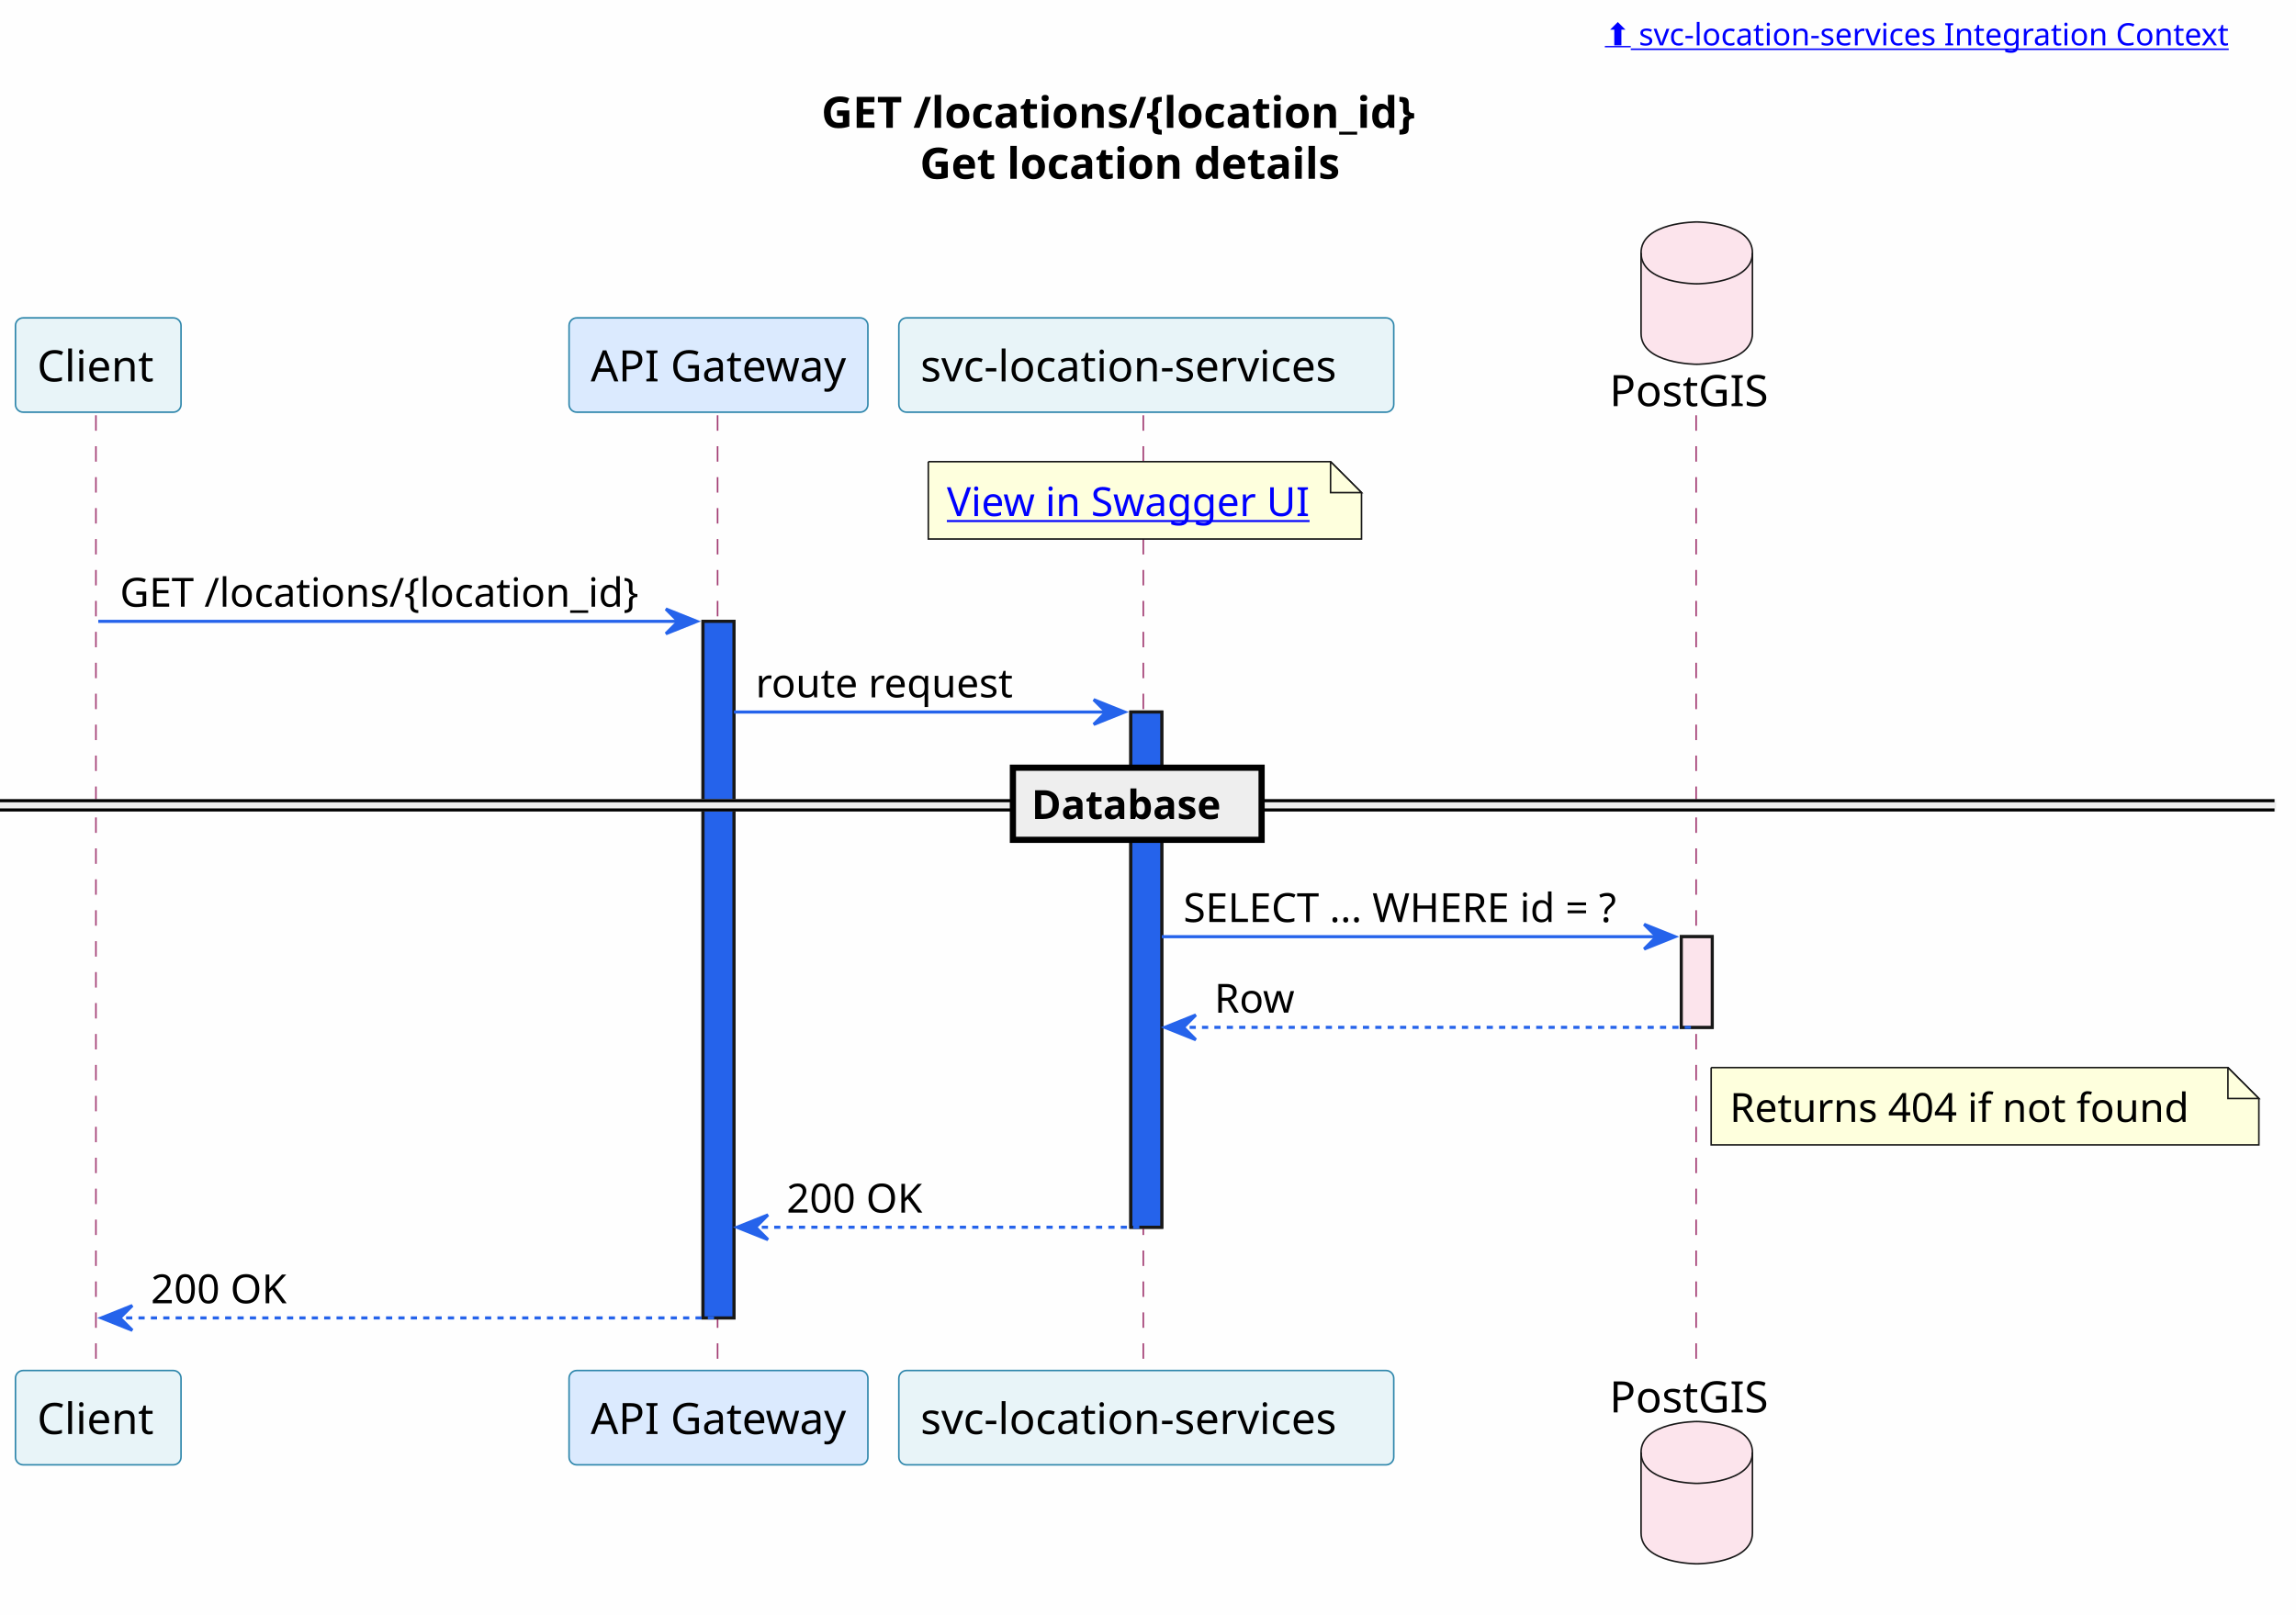
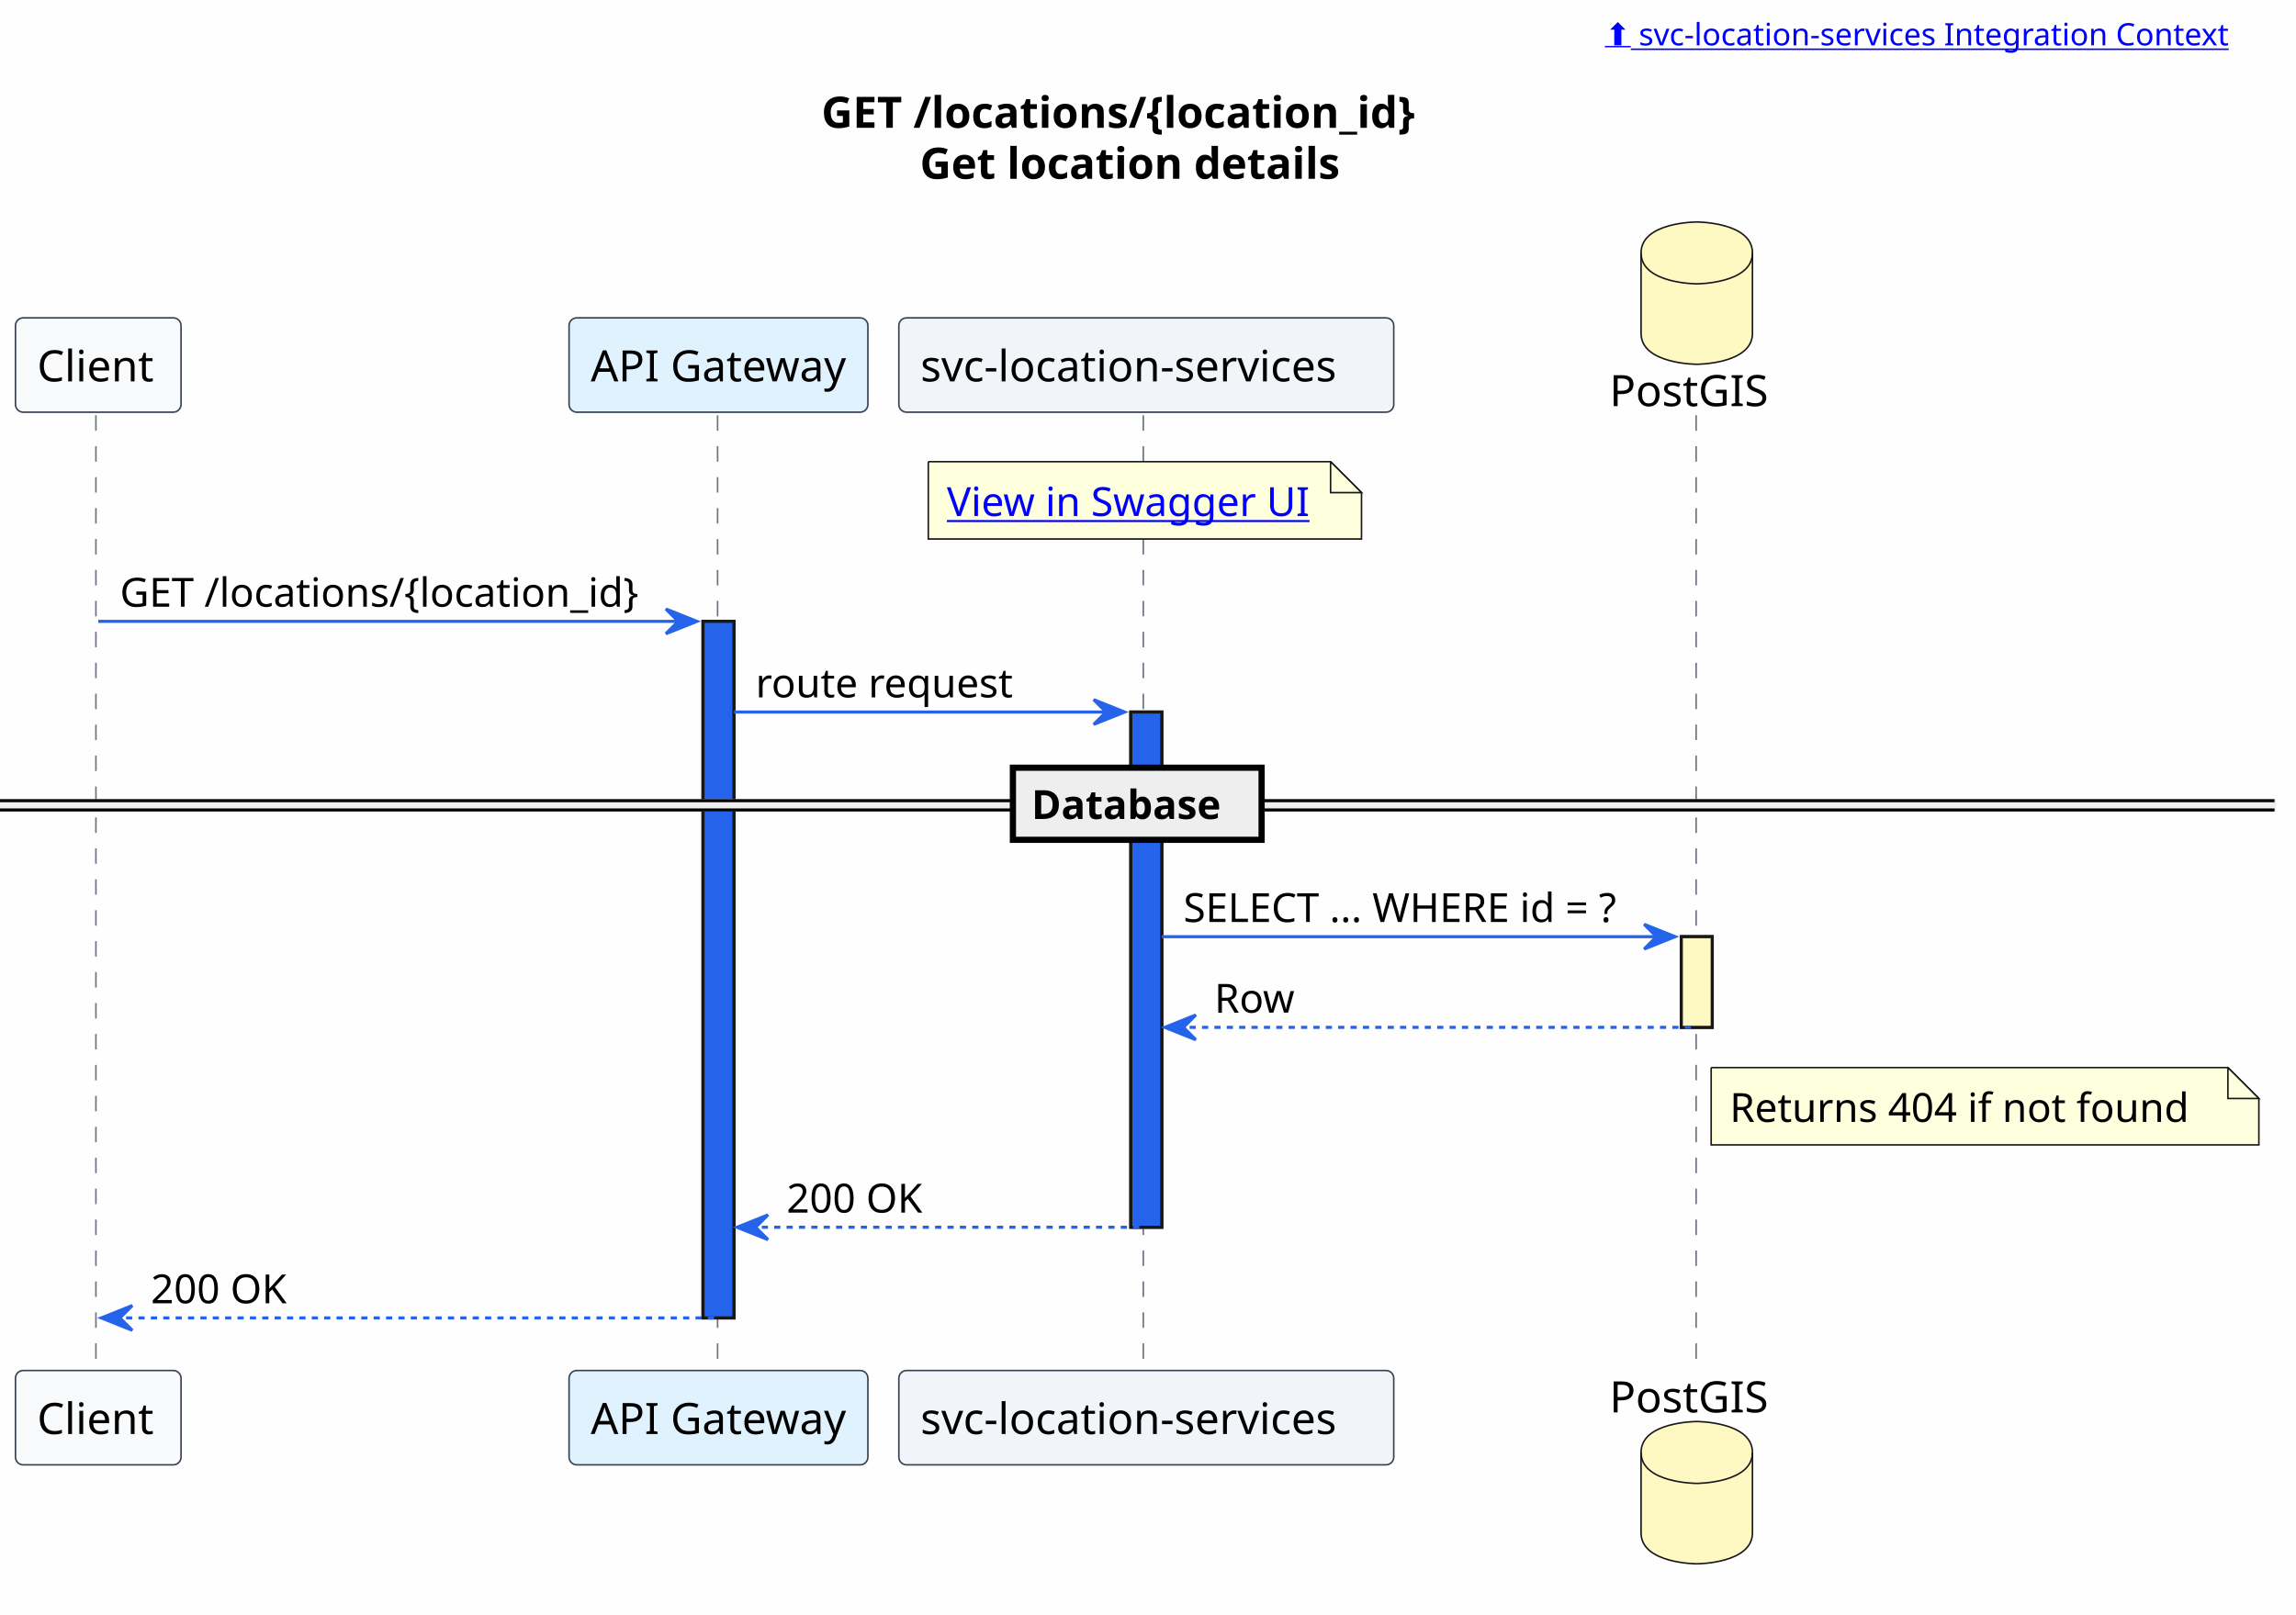
<svg xmlns="http://www.w3.org/2000/svg" xmlns:xlink="http://www.w3.org/1999/xlink" contentStyleType="text/css" data-diagram-type="SEQUENCE" height="522px" preserveAspectRatio="none" style="width:742px;height:522px;background:#FEFEFE;" version="1.1" viewBox="0 0 742 522" width="742px" zoomAndPan="magnify">
  <defs />
  <g>
    <rect fill="#FEFEFE" height="522" style="stroke:none;stroke-width:1;" width="742" x="0" y="0" />
    <text fill="#000000" font-family="'Segoe UI'" font-size="14" font-weight="bold" lengthAdjust="spacing" textLength="203.15" x="265.453" y="41.312">GET /locations/{location_id}</text>
    <text fill="#000000" font-family="'Segoe UI'" font-size="14" font-weight="bold" lengthAdjust="spacing" textLength="139.487" x="297.285" y="57.801">Get location details</text>
    <g>
      <rect fill="#2563EB" height="225.174" style="stroke:#181818;stroke-width:1;" width="10" x="227.192" y="200.863" />
    </g>
    <g>
      <rect fill="#2563EB" height="166.553" style="stroke:#181818;stroke-width:1;" width="10" x="365.451" y="230.174" />
    </g>
    <g>
-       <rect fill="#FCE4EC" height="29.311" style="stroke:#181818;stroke-width:1;" width="10" x="543.342" y="302.795" />
+       <rect fill="#FEF9C3" height="29.311" style="stroke:#181818;stroke-width:1;" width="10" x="543.342" y="302.795" />
    </g>
    <g class="participant-lifeline" data-entity-uid="part1" data-qualified-name="Client" id="part1-lifeline">
      <g>
        <rect fill="#000000" fill-opacity="0" height="309.795" width="8" x="27.752" y="134.242" />
-         <line style="stroke:#A23B72;stroke-width:0.5;stroke-dasharray:5,5;" x1="31" x2="31" y1="134.242" y2="444.037" />
+         <line style="stroke:#6B7280;stroke-width:0.5;stroke-dasharray:5,5;" x1="31" x2="31" y1="134.242" y2="444.037" />
      </g>
    </g>
    <g class="participant-lifeline" data-entity-uid="part2" data-qualified-name="GW" id="part2-lifeline">
      <g>
        <rect fill="#000000" fill-opacity="0" height="309.795" width="8" x="228.192" y="134.242" />
-         <line style="stroke:#A23B72;stroke-width:0.5;stroke-dasharray:5,5;" x1="231.903" x2="231.903" y1="134.242" y2="444.037" />
+         <line style="stroke:#6B7280;stroke-width:0.5;stroke-dasharray:5,5;" x1="231.903" x2="231.903" y1="134.242" y2="444.037" />
      </g>
    </g>
    <g class="participant-lifeline" data-entity-uid="part3" data-qualified-name="Svc" id="part3-lifeline">
      <g>
        <rect fill="#000000" fill-opacity="0" height="309.795" width="8" x="366.451" y="134.242" />
-         <line style="stroke:#A23B72;stroke-width:0.5;stroke-dasharray:5,5;" x1="369.481" x2="369.481" y1="134.242" y2="444.037" />
+         <line style="stroke:#6B7280;stroke-width:0.5;stroke-dasharray:5,5;" x1="369.481" x2="369.481" y1="134.242" y2="444.037" />
      </g>
    </g>
    <g class="participant-lifeline" data-entity-uid="part4" data-qualified-name="DB" id="part4-lifeline">
      <g>
        <rect fill="#000000" fill-opacity="0" height="309.795" width="8" x="544.342" y="134.242" />
-         <line style="stroke:#A23B72;stroke-width:0.5;stroke-dasharray:5,5;" x1="548.141" x2="548.141" y1="134.242" y2="444.037" />
+         <line style="stroke:#6B7280;stroke-width:0.5;stroke-dasharray:5,5;" x1="548.141" x2="548.141" y1="134.242" y2="444.037" />
      </g>
    </g>
    <g class="participant participant-head" data-entity-uid="part1" data-qualified-name="Client" id="part1-head">
      <a href="/applications/" target="_top" title="/applications/" xlink:actuate="onRequest" xlink:href="/applications/" xlink:show="new" xlink:title="/applications/" xlink:type="simple">
-         <rect fill="#E8F4F8" height="30.488" rx="2.5" ry="2.5" style="stroke:#2E86AB;stroke-width:0.5;" width="53.505" x="5" y="102.754" />
+         <rect fill="#F9FAFB" height="30.488" rx="2.5" ry="2.5" style="stroke:#374151;stroke-width:0.5;" width="53.505" x="5" y="102.754" />
        <text fill="#000000" font-family="'Segoe UI'" font-size="14" lengthAdjust="spacing" textLength="39.505" x="12" y="123.289">Client</text>
      </a>
    </g>
    <g class="participant participant-tail" data-entity-uid="part1" data-qualified-name="Client" id="part1-tail">
      <a href="/applications/" target="_top" title="/applications/" xlink:actuate="onRequest" xlink:href="/applications/" xlink:show="new" xlink:title="/applications/" xlink:type="simple">
-         <rect fill="#E8F4F8" height="30.488" rx="2.5" ry="2.5" style="stroke:#2E86AB;stroke-width:0.5;" width="53.505" x="5" y="443.037" />
+         <rect fill="#F9FAFB" height="30.488" rx="2.5" ry="2.5" style="stroke:#374151;stroke-width:0.5;" width="53.505" x="5" y="443.037" />
        <text fill="#000000" font-family="'Segoe UI'" font-size="14" lengthAdjust="spacing" textLength="39.505" x="12" y="463.572">Client</text>
      </a>
    </g>
    <g class="participant participant-head" data-entity-uid="part2" data-qualified-name="GW" id="part2-head">
      <a href="/actors/#api-gateway" target="_top" title="/actors/#api-gateway" xlink:actuate="onRequest" xlink:href="/actors/#api-gateway" xlink:show="new" xlink:title="/actors/#api-gateway" xlink:type="simple">
-         <rect fill="#DBEAFE" height="30.488" rx="2.5" ry="2.5" style="stroke:#2E86AB;stroke-width:0.5;" width="96.578" x="183.903" y="102.754" />
+         <rect fill="#E0F2FE" height="30.488" rx="2.5" ry="2.5" style="stroke:#374151;stroke-width:0.5;" width="96.578" x="183.903" y="102.754" />
        <text fill="#000000" font-family="'Segoe UI'" font-size="14" lengthAdjust="spacing" textLength="82.578" x="190.903" y="123.289">API Gateway</text>
      </a>
    </g>
    <g class="participant participant-tail" data-entity-uid="part2" data-qualified-name="GW" id="part2-tail">
      <a href="/actors/#api-gateway" target="_top" title="/actors/#api-gateway" xlink:actuate="onRequest" xlink:href="/actors/#api-gateway" xlink:show="new" xlink:title="/actors/#api-gateway" xlink:type="simple">
-         <rect fill="#DBEAFE" height="30.488" rx="2.5" ry="2.5" style="stroke:#2E86AB;stroke-width:0.5;" width="96.578" x="183.903" y="443.037" />
+         <rect fill="#E0F2FE" height="30.488" rx="2.5" ry="2.5" style="stroke:#374151;stroke-width:0.5;" width="96.578" x="183.903" y="443.037" />
        <text fill="#000000" font-family="'Segoe UI'" font-size="14" lengthAdjust="spacing" textLength="82.578" x="190.903" y="463.572">API Gateway</text>
      </a>
    </g>
    <g class="participant participant-head" data-entity-uid="part3" data-qualified-name="Svc" id="part3-head">
      <a href="/microservices/svc-location-services/" target="_top" title="/microservices/svc-location-services/" xlink:actuate="onRequest" xlink:href="/microservices/svc-location-services/" xlink:show="new" xlink:title="/microservices/svc-location-services/" xlink:type="simple">
-         <rect fill="#E8F4F8" height="30.488" rx="2.5" ry="2.5" style="stroke:#2E86AB;stroke-width:0.5;" width="159.94" x="290.481" y="102.754" />
+         <rect fill="#F1F5F9" height="30.488" rx="2.5" ry="2.5" style="stroke:#374151;stroke-width:0.5;" width="159.94" x="290.481" y="102.754" />
        <text fill="#000000" font-family="'Segoe UI'" font-size="14" lengthAdjust="spacing" textLength="145.94" x="297.481" y="123.289">svc-location-services</text>
      </a>
    </g>
    <g class="participant participant-tail" data-entity-uid="part3" data-qualified-name="Svc" id="part3-tail">
      <a href="/microservices/svc-location-services/" target="_top" title="/microservices/svc-location-services/" xlink:actuate="onRequest" xlink:href="/microservices/svc-location-services/" xlink:show="new" xlink:title="/microservices/svc-location-services/" xlink:type="simple">
-         <rect fill="#E8F4F8" height="30.488" rx="2.5" ry="2.5" style="stroke:#2E86AB;stroke-width:0.5;" width="159.94" x="290.481" y="443.037" />
+         <rect fill="#F1F5F9" height="30.488" rx="2.5" ry="2.5" style="stroke:#374151;stroke-width:0.5;" width="159.94" x="290.481" y="443.037" />
        <text fill="#000000" font-family="'Segoe UI'" font-size="14" lengthAdjust="spacing" textLength="145.94" x="297.481" y="463.572">svc-location-services</text>
      </a>
    </g>
    <g class="participant participant-head" data-entity-uid="part4" data-qualified-name="DB" id="part4-head">
      <a href="/microservices/svc-location-services/#data-store" target="_top" title="/microservices/svc-location-services/#data-store" xlink:actuate="onRequest" xlink:href="/microservices/svc-location-services/#data-store" xlink:show="new" xlink:title="/microservices/svc-location-services/#data-store" xlink:type="simple">
        <text fill="#000000" font-family="'Segoe UI'" font-size="14" lengthAdjust="spacing" textLength="50.401" x="520.141" y="131.289">PostGIS</text>
-         <path d="M530.342,81.754 C530.342,71.754 548.342,71.754 548.342,71.754 C548.342,71.754 566.342,71.754 566.342,81.754 L566.342,107.754 C566.342,117.754 548.342,117.754 548.342,117.754 C548.342,117.754 530.342,117.754 530.342,107.754 L530.342,81.754" fill="#FCE4EC" style="stroke:#181818;stroke-width:0.5;" />
+         <path d="M530.342,81.754 C530.342,71.754 548.342,71.754 548.342,71.754 C548.342,71.754 566.342,71.754 566.342,81.754 L566.342,107.754 C566.342,117.754 548.342,117.754 548.342,117.754 C548.342,117.754 530.342,117.754 530.342,107.754 L530.342,81.754" fill="#FEF9C3" style="stroke:#181818;stroke-width:0.5;" />
        <path d="M530.342,81.754 C530.342,91.754 548.342,91.754 548.342,91.754 C548.342,91.754 566.342,91.754 566.342,81.754" fill="none" style="stroke:#181818;stroke-width:0.5;" />
      </a>
    </g>
    <g class="participant participant-tail" data-entity-uid="part4" data-qualified-name="DB" id="part4-tail">
      <a href="/microservices/svc-location-services/#data-store" target="_top" title="/microservices/svc-location-services/#data-store" xlink:actuate="onRequest" xlink:href="/microservices/svc-location-services/#data-store" xlink:show="new" xlink:title="/microservices/svc-location-services/#data-store" xlink:type="simple">
        <text fill="#000000" font-family="'Segoe UI'" font-size="14" lengthAdjust="spacing" textLength="50.401" x="520.141" y="456.572">PostGIS</text>
-         <path d="M530.342,469.525 C530.342,459.525 548.342,459.525 548.342,459.525 C548.342,459.525 566.342,459.525 566.342,469.525 L566.342,495.525 C566.342,505.525 548.342,505.525 548.342,505.525 C548.342,505.525 530.342,505.525 530.342,495.525 L530.342,469.525" fill="#FCE4EC" style="stroke:#181818;stroke-width:0.5;" />
+         <path d="M530.342,469.525 C530.342,459.525 548.342,459.525 548.342,459.525 C548.342,459.525 566.342,459.525 566.342,469.525 L566.342,495.525 C566.342,505.525 548.342,505.525 548.342,505.525 C548.342,505.525 530.342,505.525 530.342,495.525 L530.342,469.525" fill="#FEF9C3" style="stroke:#181818;stroke-width:0.5;" />
        <path d="M530.342,469.525 C530.342,479.525 548.342,479.525 548.342,479.525 C548.342,479.525 566.342,479.525 566.342,469.525" fill="none" style="stroke:#181818;stroke-width:0.5;" />
      </a>
    </g>
    <g>
      <rect fill="#2563EB" height="225.174" style="stroke:#181818;stroke-width:1;" width="10" x="227.192" y="200.863" />
    </g>
    <g>
      <rect fill="#2563EB" height="166.553" style="stroke:#181818;stroke-width:1;" width="10" x="365.451" y="230.174" />
    </g>
    <g>
-       <rect fill="#FCE4EC" height="29.311" style="stroke:#181818;stroke-width:1;" width="10" x="543.342" y="302.795" />
+       <rect fill="#FEF9C3" height="29.311" style="stroke:#181818;stroke-width:1;" width="10" x="543.342" y="302.795" />
    </g>
    <path d="M300,149.242 L300,174.242 L440,174.242 L440,159.242 L430,149.242 L300,149.242" fill="#FEFFDD" style="stroke:#181818;stroke-width:0.5;" />
    <path d="M430,149.242 L430,159.242 L440,159.242 L430,149.242" fill="#FEFFDD" style="stroke:#181818;stroke-width:0.5;" />
    <a href="/services/api/svc-location-services.html" target="_top" title="/services/api/svc-location-services.html" xlink:actuate="onRequest" xlink:href="/services/api/svc-location-services.html" xlink:show="new" xlink:title="/services/api/svc-location-services.html" xlink:type="simple">
      <text fill="#0000FF" font-family="'Segoe UI'" font-size="13" lengthAdjust="spacing" text-decoration="underline" textLength="119.406" x="306" y="166.81">View in Swagger UI</text>
    </a>
    <g class="message" data-entity-1="part1" data-entity-2="part2" id="msg1">
      <polygon fill="#2563EB" points="215.192,196.863,225.192,200.863,215.192,204.863,219.192,200.863" style="stroke:#2563EB;stroke-width:1;" />
      <line style="stroke:#2563EB;stroke-width:1;" x1="31.752" x2="221.192" y1="200.863" y2="200.863" />
      <text fill="#000000" font-family="'Segoe UI'" font-size="13" lengthAdjust="spacing" textLength="176.44" x="38.752" y="196.121">GET /locations/{location_id}</text>
    </g>
    <g class="message" data-entity-1="part2" data-entity-2="part3" id="msg2">
      <polygon fill="#2563EB" points="353.451,226.174,363.451,230.174,353.451,234.174,357.451,230.174" style="stroke:#2563EB;stroke-width:1;" />
      <line style="stroke:#2563EB;stroke-width:1;" x1="237.192" x2="359.451" y1="230.174" y2="230.174" />
      <text fill="#000000" font-family="'Segoe UI'" font-size="13" lengthAdjust="spacing" textLength="85.135" x="244.192" y="225.432">route request</text>
    </g>
    <rect fill="#EEEEEE" height="3" style="stroke:#EEEEEE;stroke-width:1;" width="735.057" x="0" y="258.829" />
    <line style="stroke:#000000;stroke-width:1;" x1="0" x2="735.057" y1="258.829" y2="258.829" />
    <line style="stroke:#000000;stroke-width:1;" x1="0" x2="735.057" y1="261.829" y2="261.829" />
    <rect fill="#EEEEEE" height="23.311" style="stroke:#000000;stroke-width:2;" width="80.371" x="327.343" y="248.174" />
    <text fill="#000000" font-family="'Segoe UI'" font-size="13" font-weight="bold" lengthAdjust="spacing" textLength="62.086" x="333.343" y="264.742">Database</text>
    <g class="message" data-entity-1="part3" data-entity-2="part4" id="msg3">
      <polygon fill="#2563EB" points="531.342,298.795,541.342,302.795,531.342,306.795,535.342,302.795" style="stroke:#2563EB;stroke-width:1;" />
      <line style="stroke:#2563EB;stroke-width:1;" x1="375.451" x2="537.342" y1="302.795" y2="302.795" />
      <text fill="#000000" font-family="'Segoe UI'" font-size="13" lengthAdjust="spacing" textLength="148.891" x="382.451" y="298.053">SELECT ... WHERE id = ?</text>
    </g>
    <g class="message" data-entity-1="part4" data-entity-2="part3" id="msg4">
      <polygon fill="#2563EB" points="386.451,328.106,376.451,332.106,386.451,336.106,382.451,332.106" style="stroke:#2563EB;stroke-width:1;" />
      <line style="stroke:#2563EB;stroke-width:1;stroke-dasharray:2,2;" x1="380.451" x2="547.342" y1="332.106" y2="332.106" />
      <text fill="#000000" font-family="'Segoe UI'" font-size="13" lengthAdjust="spacing" textLength="26.222" x="392.451" y="327.363">Row</text>
    </g>
    <path d="M553,345.106 L553,370.106 L730,370.106 L730,355.106 L720,345.106 L553,345.106" fill="#FEFFDD" style="stroke:#181818;stroke-width:0.5;" />
    <path d="M720,345.106 L720,355.106 L730,355.106 L720,345.106" fill="#FEFFDD" style="stroke:#181818;stroke-width:0.5;" />
    <text fill="#000000" font-family="'Segoe UI'" font-size="13" lengthAdjust="spacing" textLength="156.057" x="559" y="362.674">Returns 404 if not found</text>
    <g class="message" data-entity-1="part3" data-entity-2="part2" id="msg5">
      <polygon fill="#2563EB" points="248.192,392.727,238.192,396.727,248.192,400.727,244.192,396.727" style="stroke:#2563EB;stroke-width:1;" />
      <line style="stroke:#2563EB;stroke-width:1;stroke-dasharray:2,2;" x1="242.192" x2="369.451" y1="396.727" y2="396.727" />
      <text fill="#000000" font-family="'Segoe UI'" font-size="13" lengthAdjust="spacing" textLength="47.36" x="254.192" y="391.984">200 OK</text>
    </g>
    <g class="message" data-entity-1="part2" data-entity-2="part1" id="msg6">
      <polygon fill="#2563EB" points="42.752,422.037,32.752,426.037,42.752,430.037,38.752,426.037" style="stroke:#2563EB;stroke-width:1;" />
      <line style="stroke:#2563EB;stroke-width:1;stroke-dasharray:2,2;" x1="36.752" x2="231.192" y1="426.037" y2="426.037" />
      <text fill="#000000" font-family="'Segoe UI'" font-size="13" lengthAdjust="spacing" textLength="47.36" x="48.752" y="421.295">200 OK</text>
    </g>
    <a href="/microservices/svc-location-services/#integration-context" target="_top" title="/microservices/svc-location-services/#integration-context" xlink:actuate="onRequest" xlink:href="/microservices/svc-location-services/#integration-context" xlink:show="new" xlink:title="/microservices/svc-location-services/#integration-context" xlink:type="simple">
      <text fill="#0000FF" font-family="'Segoe UI'" font-size="10" lengthAdjust="spacing" text-decoration="underline" textLength="215.415" x="518.642" y="14.668">⬆ svc-location-services Integration Context</text>
    </a>
  </g>
</svg>
